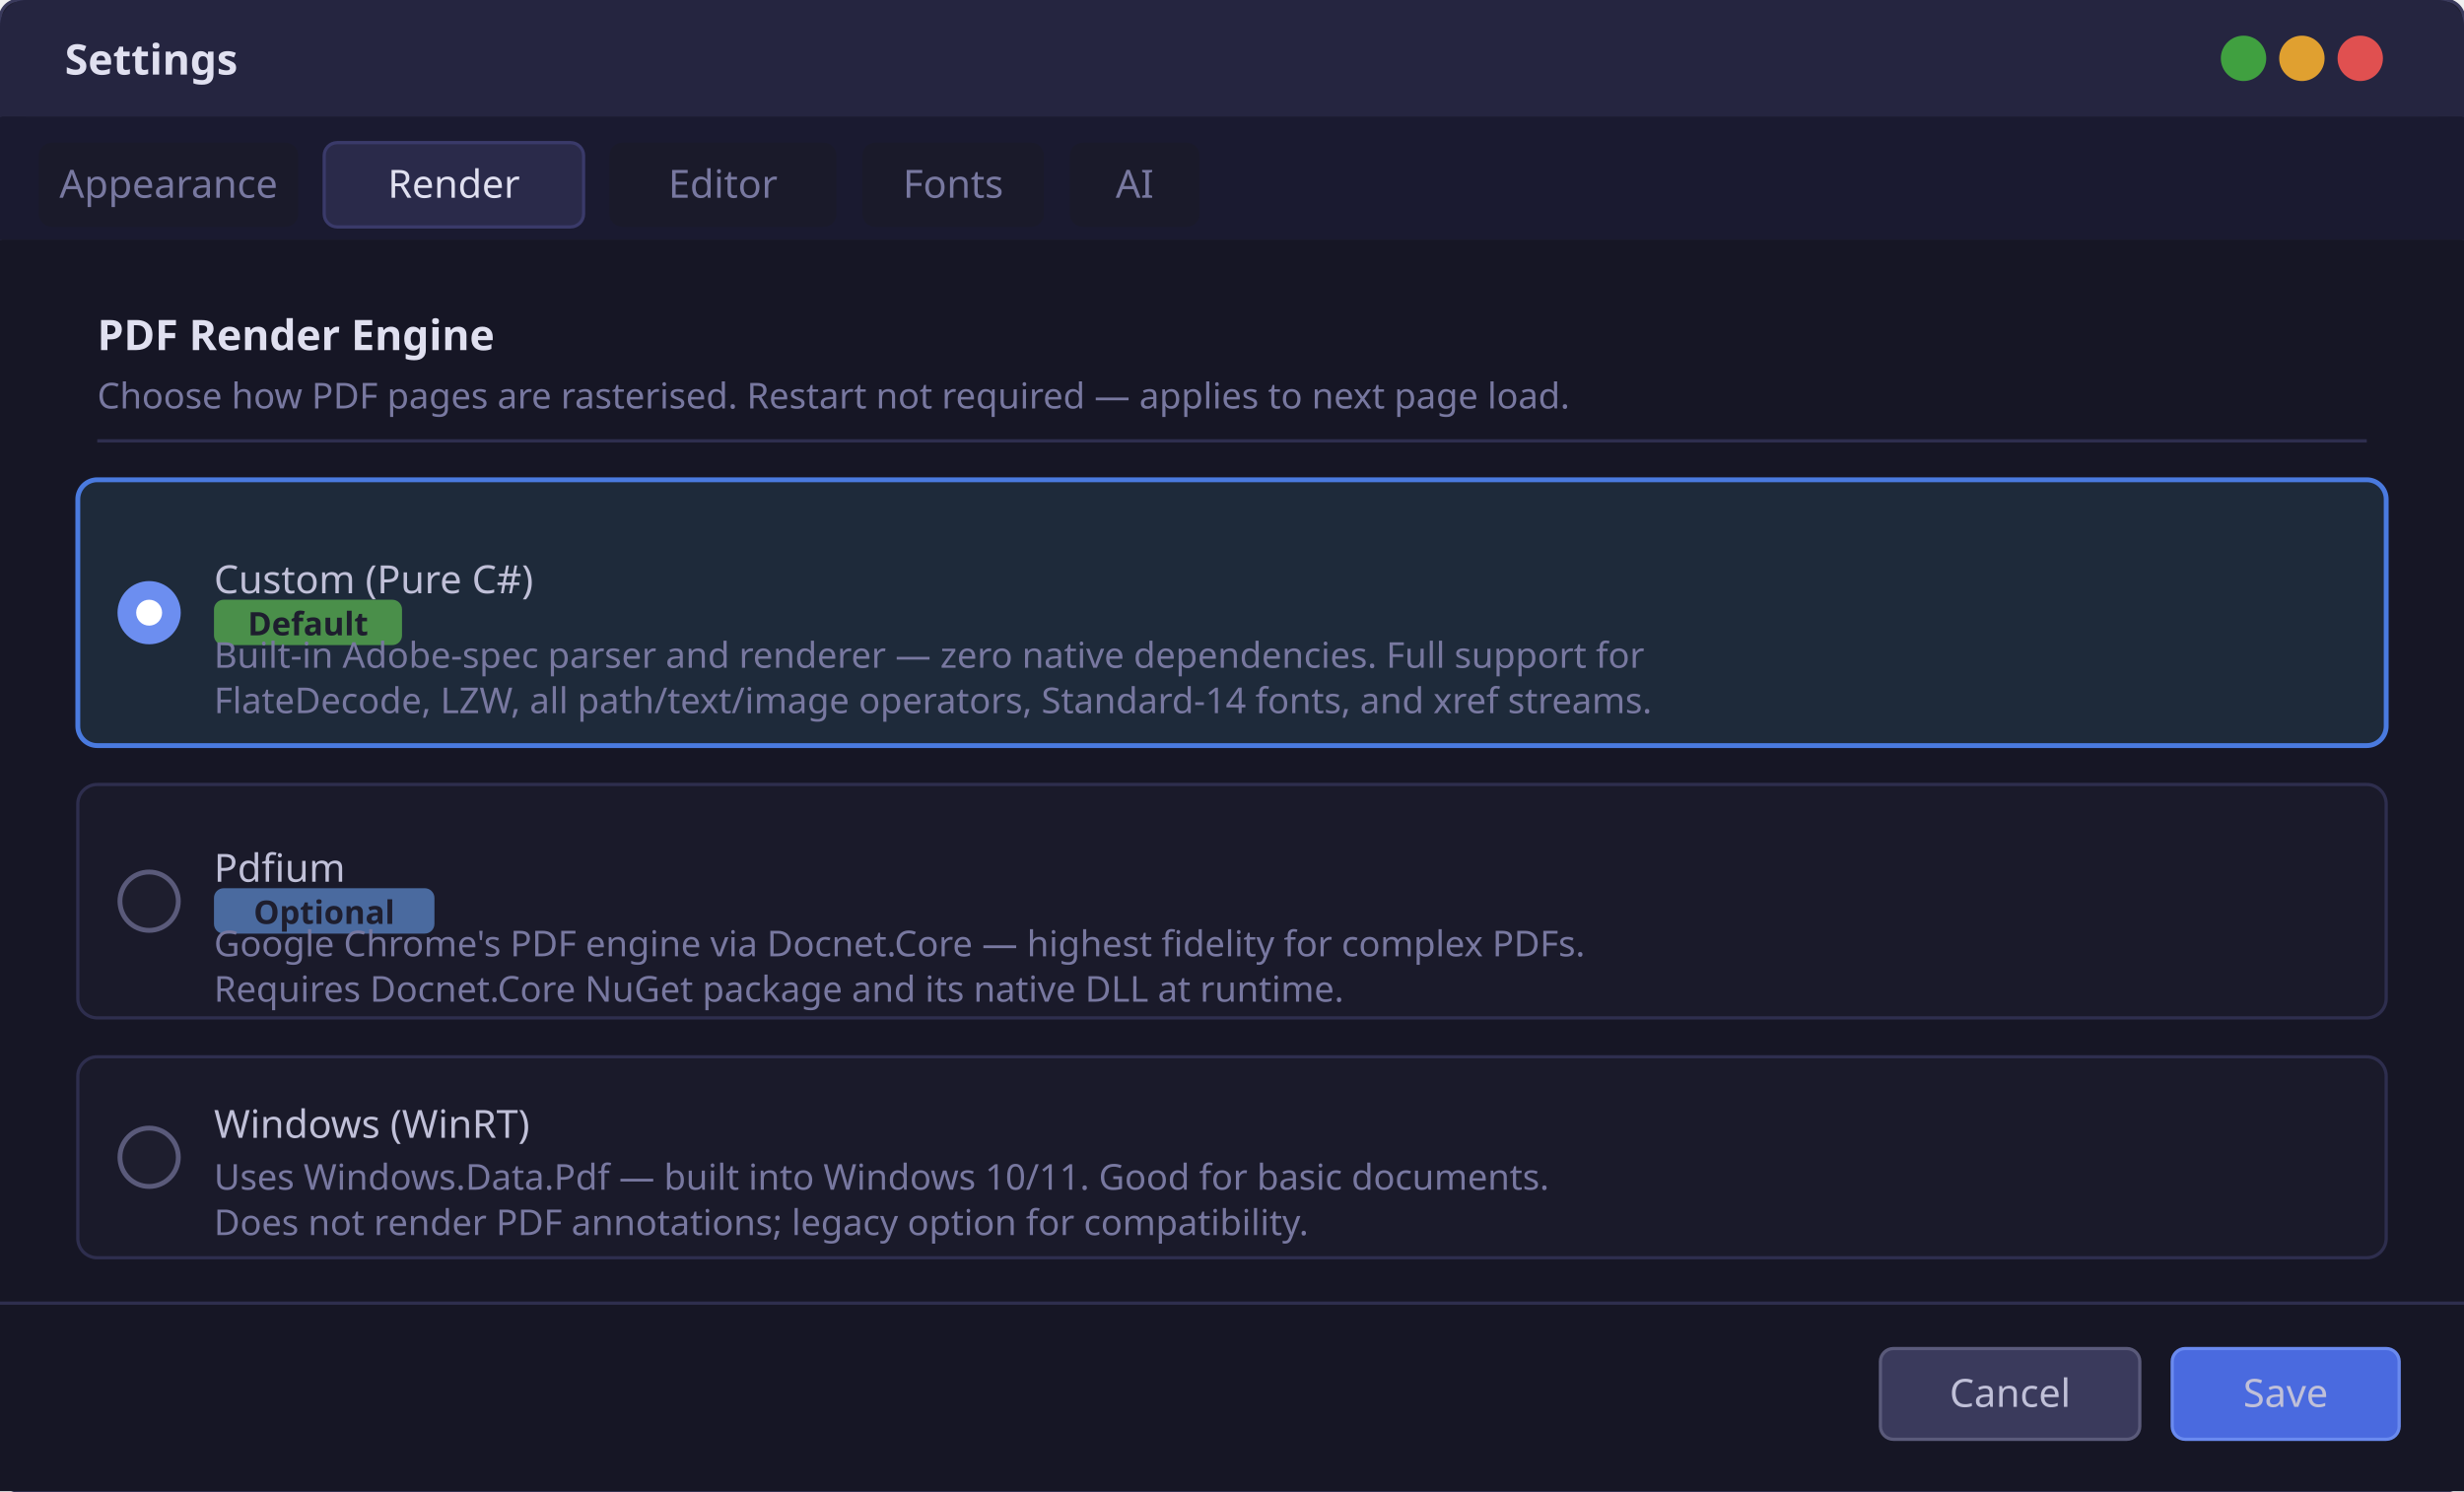
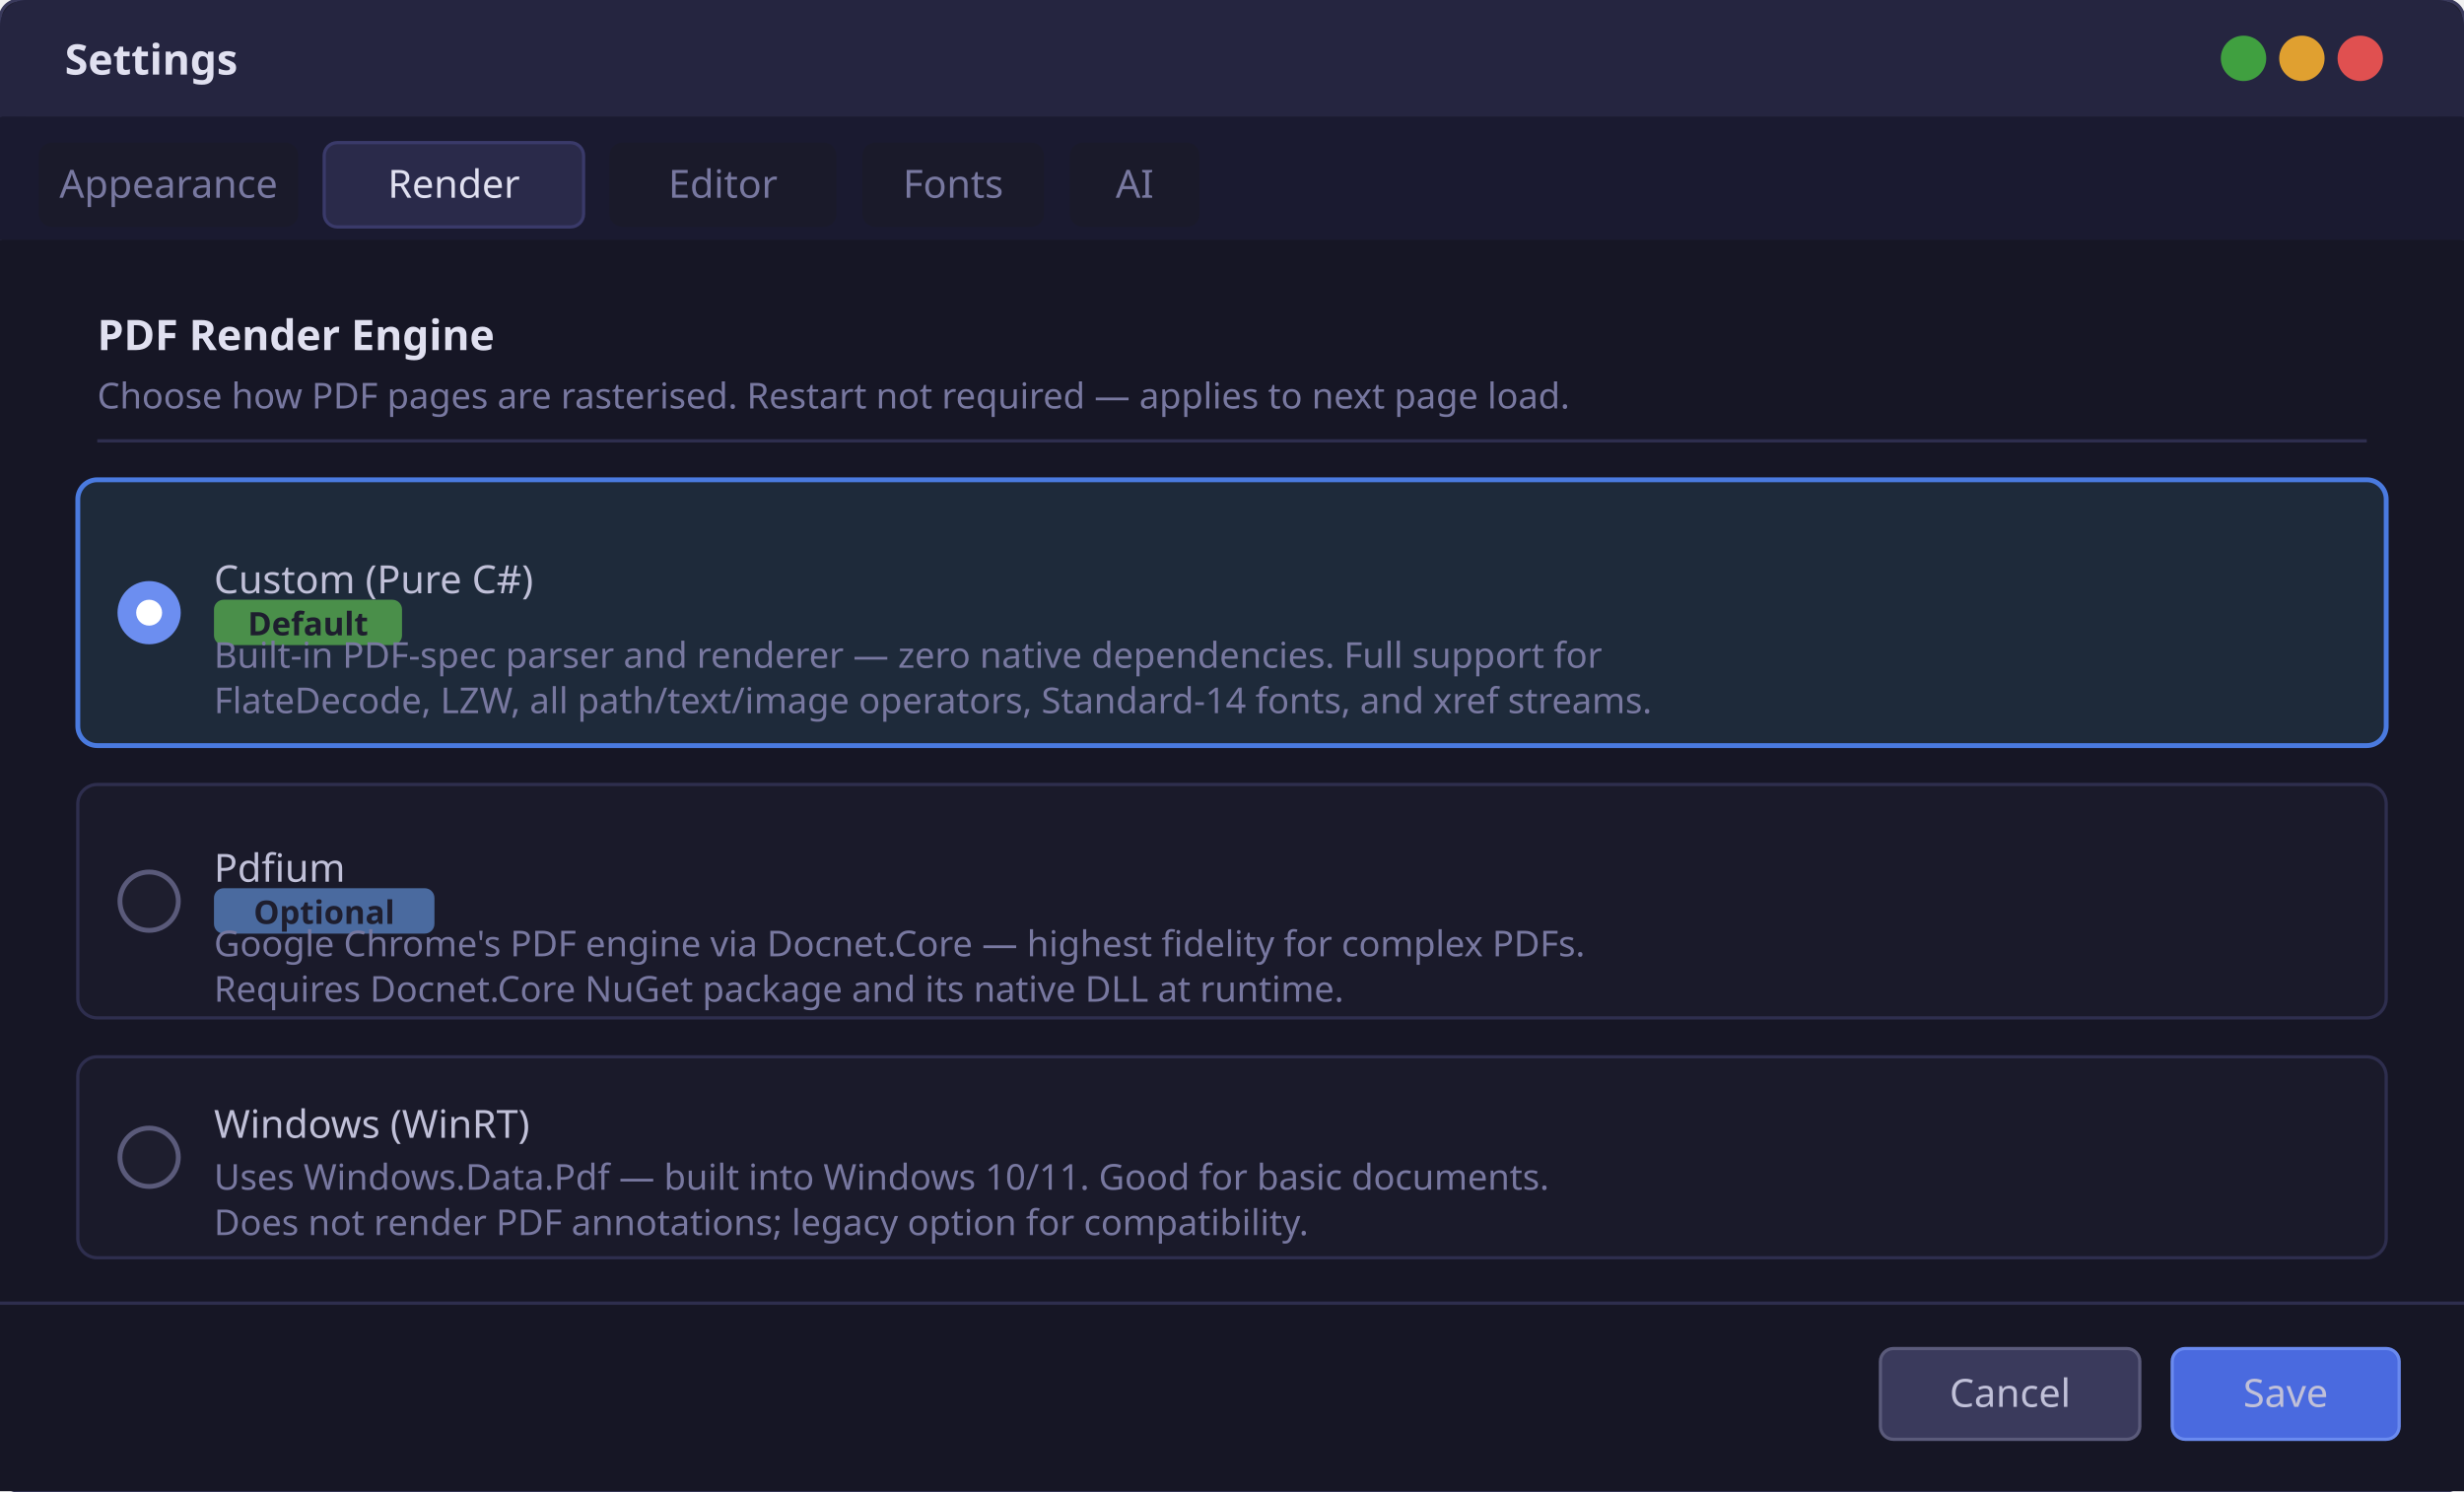
<svg xmlns="http://www.w3.org/2000/svg" width="760" height="460" viewBox="0 0 760 460">
  <defs>
    <style>
      .win { fill:#1e1e2e; stroke:#3a3a5c; stroke-width:1; rx:6; }
      .title { font:bold 13px 'Segoe UI',sans-serif; fill:#e0e0f0; }
      .label { font:12px 'Segoe UI',sans-serif; fill:#c0c0d8; }
      .desc  { font:11px 'Segoe UI',sans-serif; fill:#7878a0; }
      .tab   { font:12px 'Segoe UI',sans-serif; }
      .badge { font:bold 10px 'Segoe UI',sans-serif; fill:#1e1e2e; }
      .radio-circle { fill:#1e1e2e; stroke:#5a5a7a; stroke-width:1.5; }
      .radio-checked { fill:#6c8ef0; stroke:#6c8ef0; stroke-width:1.5; }
      .radio-dot { fill:#fff; }
      .divider { stroke:#2e2e4e; stroke-width:1; }
      .panel { fill:#161625; stroke:#2e2e4e; stroke-width:1; }
      .tab-active { fill:#2a2a4a; stroke:#3a3a6a; stroke-width:1; }
      .tab-inactive { fill:#1a1a2a; stroke:none; }
      .btn { fill:#3a3a5c; stroke:#5a5a7a; stroke-width:1; }
      .badge-default { fill:#4a8f4a; }
      .badge-optional { fill:#4a6a9f; }
    </style>
  </defs>
  <rect x="0" y="0" width="760" height="460" rx="8" class="win" />
  <rect x="0" y="0" width="760" height="36" rx="8" fill="#252540" />
  <rect x="0" y="28" width="760" height="8" fill="#252540" />
  <text x="20" y="23" class="title">Settings</text>
  <circle cx="728" cy="18" r="7" fill="#e05050" />
  <circle cx="710" cy="18" r="7" fill="#e0a030" />
  <circle cx="692" cy="18" r="7" fill="#40a040" />
  <rect x="0" y="36" width="760" height="38" fill="#1a1a30" />
  <rect x="12" y="44" width="80" height="26" rx="4" class="tab-inactive" />
  <text x="52" y="61" text-anchor="middle" class="tab" fill="#7878a0">Appearance</text>
  <rect x="100" y="44" width="80" height="26" rx="4" class="tab-active" />
  <text x="140" y="61" text-anchor="middle" class="tab" fill="#e0e0f0">Render</text>
  <rect x="188" y="44" width="70" height="26" rx="4" class="tab-inactive" />
  <text x="223" y="61" text-anchor="middle" class="tab" fill="#7878a0">Editor</text>
  <rect x="266" y="44" width="56" height="26" rx="4" class="tab-inactive" />
  <text x="294" y="61" text-anchor="middle" class="tab" fill="#7878a0">Fonts</text>
  <rect x="330" y="44" width="40" height="26" rx="4" class="tab-inactive" />
  <text x="350" y="61" text-anchor="middle" class="tab" fill="#7878a0">AI</text>
  <rect x="0" y="74" width="760" height="386" fill="#161625" />
  <text x="30" y="108" class="title">PDF Render Engine</text>
  <text x="30" y="126" class="desc">Choose how PDF pages are rasterised. Restart not required — applies to next page load.</text>
  <line x1="30" y1="136" x2="730" y2="136" class="divider" />
  <rect x="24" y="148" width="712" height="82" rx="6" fill="#1e2a3a" stroke="#4a7adf" stroke-width="1.5" />
  <circle cx="46" cy="189" r="9" class="radio-checked" />
  <circle cx="46" cy="189" r="4" class="radio-dot" />
  <text x="66" y="183" class="label" font-weight="bold" fill="#e0e0f0">Custom (Pure C#)</text>
  <rect x="66" y="185" width="58" height="14" rx="3" class="badge-default" />
  <text x="95" y="196" text-anchor="middle" class="badge">Default</text>
-   <text x="66" y="206" class="desc">Built-in Adobe-spec parser and renderer — zero native dependencies. Full support for</text>
+   <text x="66" y="206" class="desc">Built-in PDF-spec parser and renderer — zero native dependencies. Full support for</text>
  <text x="66" y="220" class="desc">FlateDecode, LZW, all path/text/image operators, Standard-14 fonts, and xref streams.</text>
  <rect x="24" y="242" width="712" height="72" rx="6" fill="#1a1a2a" stroke="#2e2e4e" stroke-width="1" />
  <circle cx="46" cy="278" r="9" class="radio-circle" />
  <text x="66" y="272" class="label" font-weight="bold" fill="#c0c0d8">Pdfium</text>
  <rect x="66" y="274" width="68" height="14" rx="3" class="badge-optional" />
  <text x="100" y="285" text-anchor="middle" class="badge">Optional</text>
  <text x="66" y="295" class="desc">Google Chrome's PDF engine via Docnet.Core — highest fidelity for complex PDFs.</text>
  <text x="66" y="309" class="desc">Requires Docnet.Core NuGet package and its native DLL at runtime.</text>
  <rect x="24" y="326" width="712" height="62" rx="6" fill="#1a1a2a" stroke="#2e2e4e" stroke-width="1" />
  <circle cx="46" cy="357" r="9" class="radio-circle" />
  <text x="66" y="351" class="label" font-weight="bold" fill="#c0c0d8">Windows (WinRT)</text>
  <text x="66" y="367" class="desc">Uses Windows.Data.Pdf — built into Windows 10/11. Good for basic documents.</text>
  <text x="66" y="381" class="desc">Does not render PDF annotations; legacy option for compatibility.</text>
  <line x1="0" y1="402" x2="760" y2="402" class="divider" />
  <rect x="580" y="416" width="80" height="28" rx="4" class="btn" />
  <text x="620" y="434" text-anchor="middle" class="label" fill="#c0c0d8">Cancel</text>
  <rect x="670" y="416" width="70" height="28" rx="4" fill="#4a6adf" stroke="#6a8aef" stroke-width="1" />
  <text x="705" y="434" text-anchor="middle" class="label" fill="#ffffff">Save</text>
</svg>
